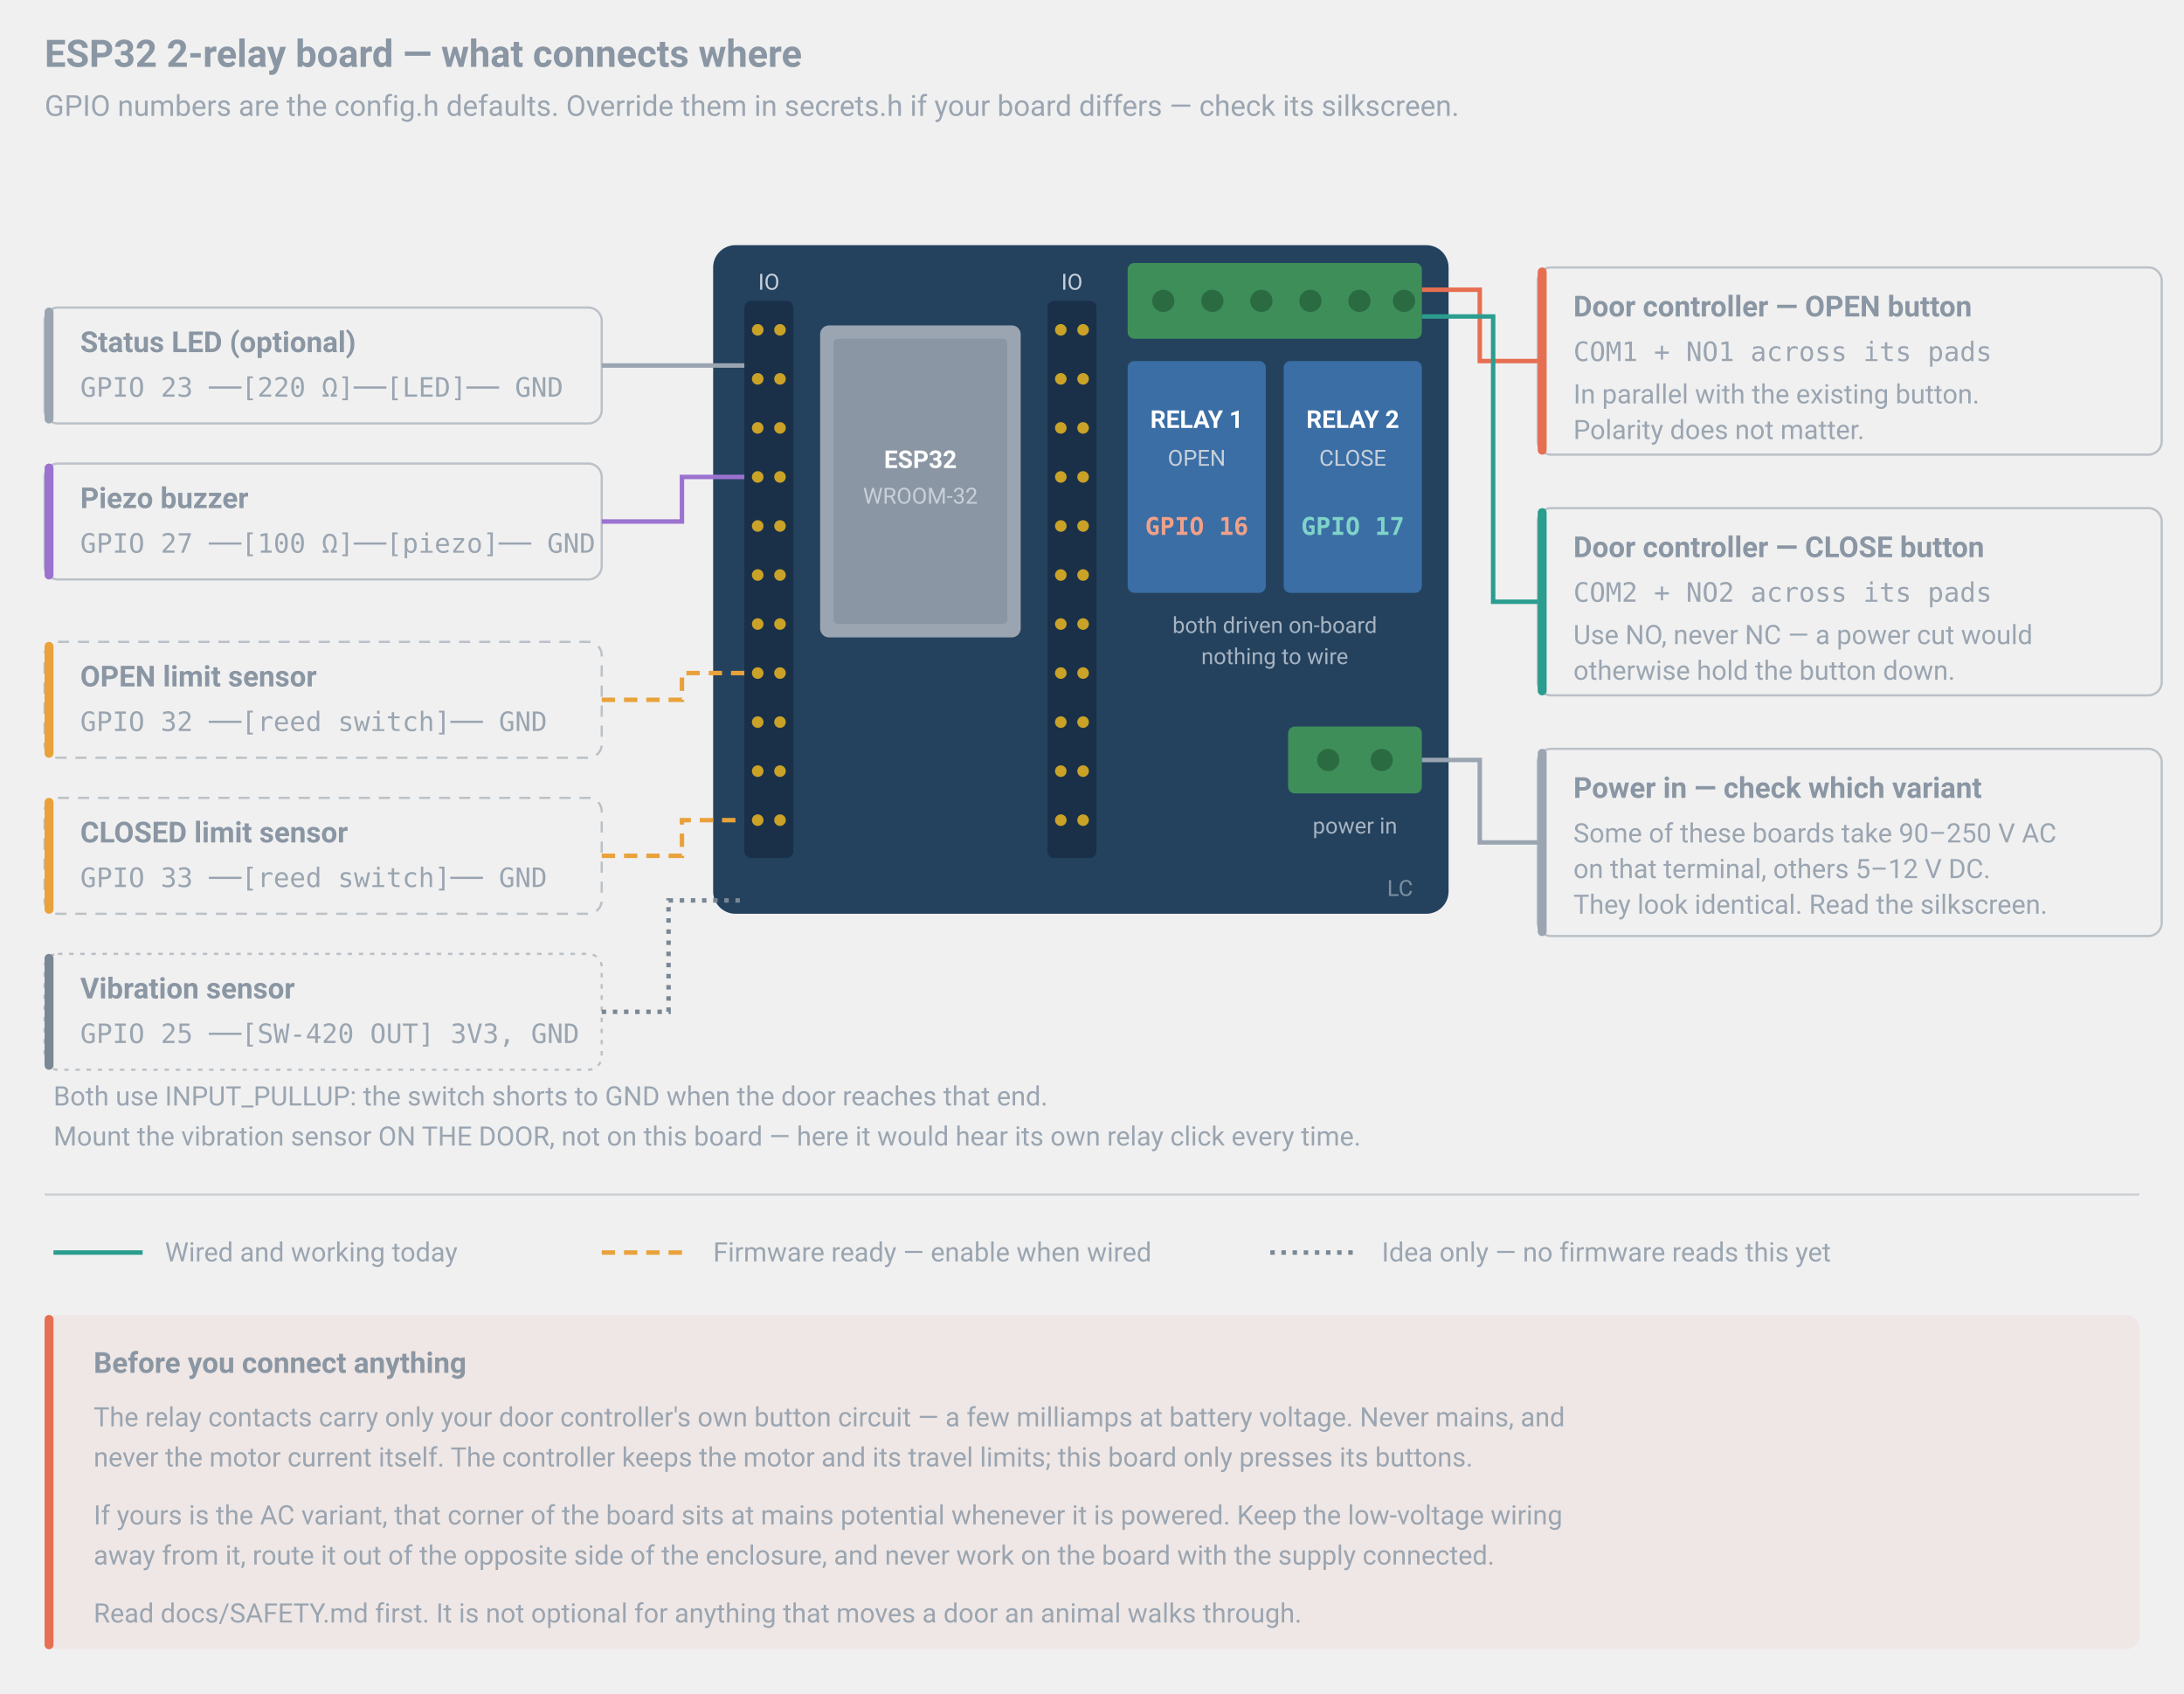
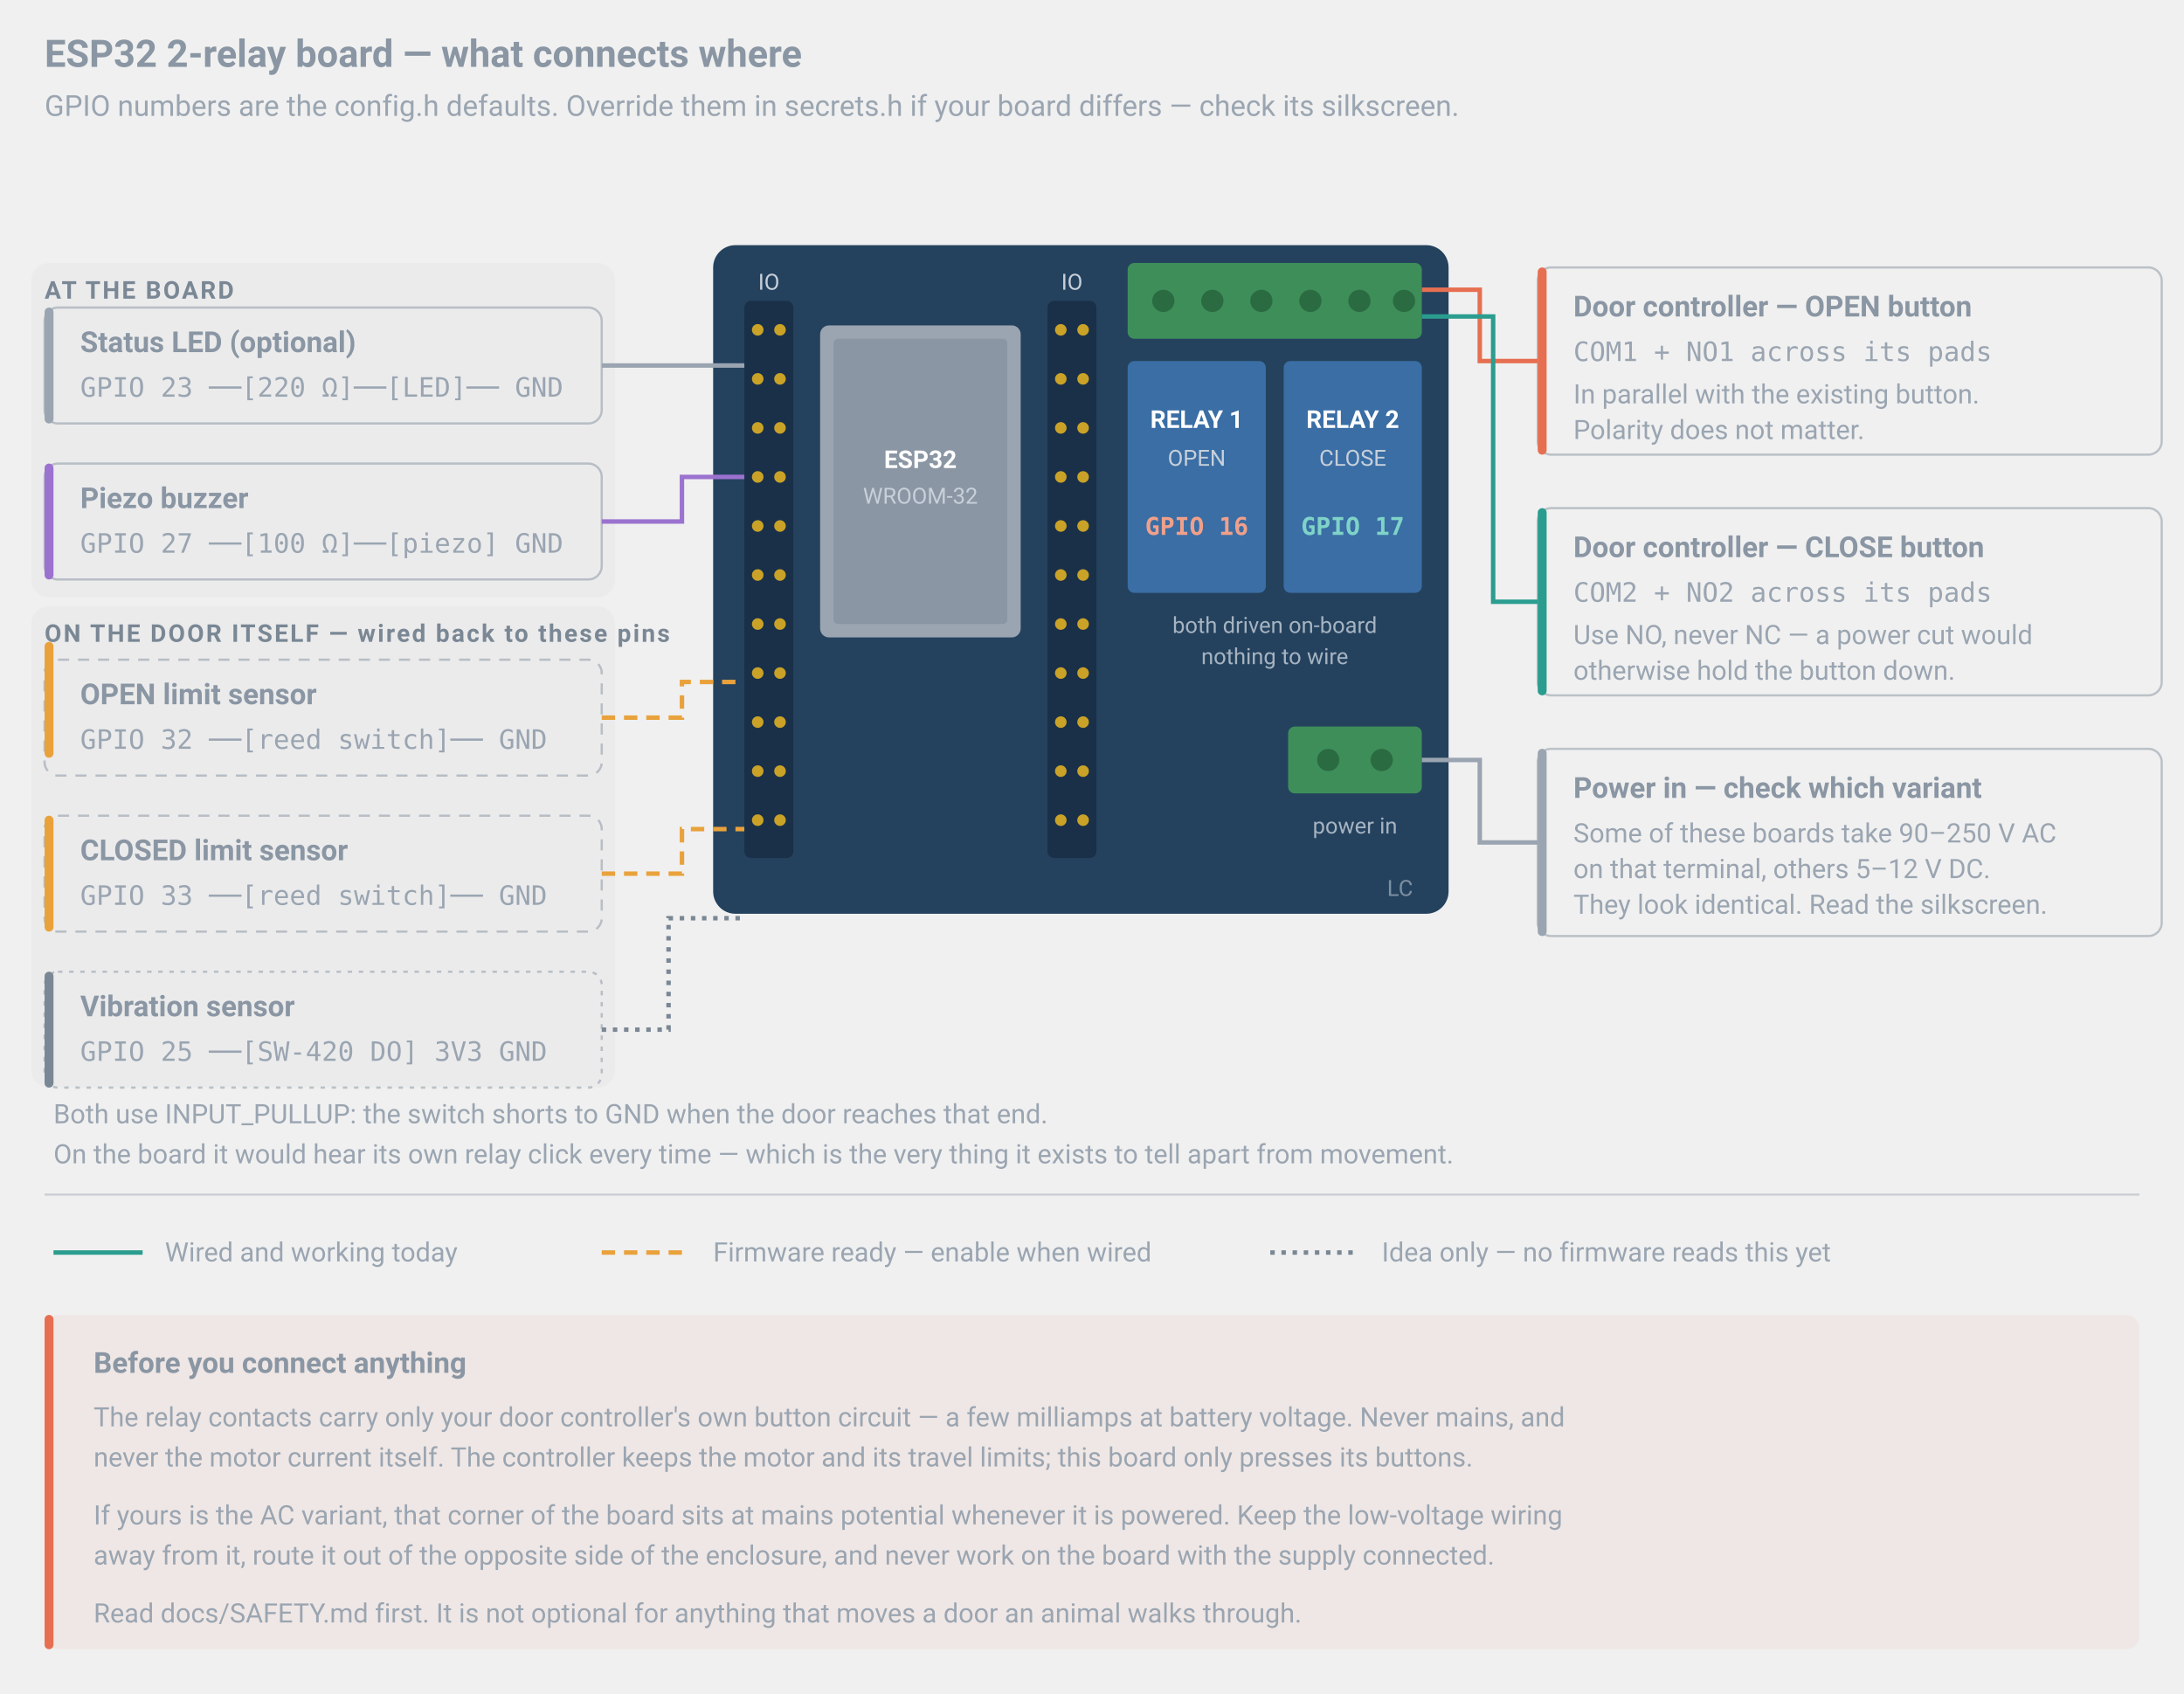
<svg xmlns="http://www.w3.org/2000/svg" viewBox="0 0 980 760" width="980" height="760" role="img" aria-label="Wiring diagram: an ESP32 two-relay board driving a coop door controller's open and close buttons, with a piezo buzzer, two limit-switch inputs and a vibration sensor">
  <style>
    .h1   { font: 600 17px ui-sans-serif,-apple-system,Segoe UI,Roboto,Arial,sans-serif; fill:#8A96A3; }
    .sub  { font: 13px ui-sans-serif,-apple-system,Segoe UI,Roboto,Arial,sans-serif; fill:#9AA5B1; }
    .ttl  { font: 600 13px ui-sans-serif,-apple-system,Segoe UI,Roboto,Arial,sans-serif; fill:#8A96A3; }
    .wire { font: 12px ui-monospace,SFMono-Regular,Menlo,Consolas,monospace; fill:#9AA5B1; }
    .onbd { font: 10px ui-sans-serif,-apple-system,Segoe UI,Roboto,Arial,sans-serif; fill:#C7D0DA; }
    .onbd2{ font: 600 11px ui-sans-serif,-apple-system,Segoe UI,Roboto,Arial,sans-serif; fill:#FFFFFF; }
    .gpio { font: 600 11px ui-monospace,SFMono-Regular,Menlo,Consolas,monospace; }
    .note { font: 12px ui-sans-serif,-apple-system,Segoe UI,Roboto,Arial,sans-serif; fill:#9AA5B1; }
    .box  { fill:none; stroke:#7A8794; stroke-width:1; opacity:0.45; }
+     .grp  { font: 600 11px ui-sans-serif,-apple-system,Segoe UI,Roboto,Arial,sans-serif;
+             fill:#7A8794; letter-spacing:0.08em; }
+     .zone { fill:#7A8794; opacity:0.05; }
  </style>
  <text x="20" y="30" class="h1">ESP32 2-relay board — what connects where</text>
  <text x="20" y="52" class="sub">GPIO numbers are the config.h defaults. Override them in secrets.h if your board differs — check its silkscreen.</text>
  <rect x="320" y="110" width="330" height="300" rx="10" fill="#24425E" />
  <text x="634" y="402" class="onbd" text-anchor="end" opacity="0.55">LC</text>
  <rect x="334" y="135" width="22" height="250" rx="3" fill="#1A3049" />
  <rect x="470" y="135" width="22" height="250" rx="3" fill="#1A3049" />
  <g fill="#C9A227">
    <circle cx="340" cy="148" r="2.6" />
    <circle cx="350" cy="148" r="2.6" />
    <circle cx="340" cy="170" r="2.6" />
    <circle cx="350" cy="170" r="2.6" />
    <circle cx="340" cy="192" r="2.6" />
    <circle cx="350" cy="192" r="2.6" />
    <circle cx="340" cy="214" r="2.6" />
    <circle cx="350" cy="214" r="2.6" />
    <circle cx="340" cy="236" r="2.6" />
    <circle cx="350" cy="236" r="2.6" />
    <circle cx="340" cy="258" r="2.6" />
    <circle cx="350" cy="258" r="2.6" />
    <circle cx="340" cy="280" r="2.6" />
    <circle cx="350" cy="280" r="2.6" />
    <circle cx="340" cy="302" r="2.6" />
    <circle cx="350" cy="302" r="2.6" />
    <circle cx="340" cy="324" r="2.6" />
    <circle cx="350" cy="324" r="2.6" />
    <circle cx="340" cy="346" r="2.6" />
    <circle cx="350" cy="346" r="2.6" />
    <circle cx="340" cy="368" r="2.6" />
    <circle cx="350" cy="368" r="2.6" />
    <circle cx="476" cy="148" r="2.6" />
    <circle cx="486" cy="148" r="2.6" />
    <circle cx="476" cy="170" r="2.6" />
    <circle cx="486" cy="170" r="2.6" />
    <circle cx="476" cy="192" r="2.6" />
    <circle cx="486" cy="192" r="2.6" />
    <circle cx="476" cy="214" r="2.6" />
    <circle cx="486" cy="214" r="2.6" />
    <circle cx="476" cy="236" r="2.6" />
    <circle cx="486" cy="236" r="2.6" />
    <circle cx="476" cy="258" r="2.6" />
    <circle cx="486" cy="258" r="2.6" />
    <circle cx="476" cy="280" r="2.6" />
    <circle cx="486" cy="280" r="2.6" />
    <circle cx="476" cy="302" r="2.6" />
    <circle cx="486" cy="302" r="2.6" />
    <circle cx="476" cy="324" r="2.6" />
    <circle cx="486" cy="324" r="2.6" />
    <circle cx="476" cy="346" r="2.6" />
    <circle cx="486" cy="346" r="2.6" />
    <circle cx="476" cy="368" r="2.6" />
    <circle cx="486" cy="368" r="2.6" />
  </g>
  <text x="345" y="130" class="onbd" text-anchor="middle">IO</text>
  <text x="481" y="130" class="onbd" text-anchor="middle">IO</text>
  <rect x="368" y="146" width="90" height="140" rx="4" fill="#9AA5B1" />
  <rect x="374" y="152" width="78" height="128" rx="2" fill="#8A96A3" />
  <text x="413" y="210" class="onbd2" text-anchor="middle" fill="#24425E">ESP32</text>
  <text x="413" y="226" class="onbd" text-anchor="middle" fill="#24425E">WROOM-32</text>
  <rect x="506" y="118" width="132" height="34" rx="3" fill="#3E8E5A" />
  <g fill="#2A6B41">
    <circle cx="522" cy="135" r="5" />
    <circle cx="544" cy="135" r="5" />
    <circle cx="566" cy="135" r="5" />
    <circle cx="588" cy="135" r="5" />
    <circle cx="610" cy="135" r="5" />
    <circle cx="630" cy="135" r="5" />
  </g>
  <rect x="506" y="162" width="62" height="104" rx="3" fill="#3A6EA5" />
  <rect x="576" y="162" width="62" height="104" rx="3" fill="#3A6EA5" />
  <text x="537" y="192" class="onbd2" text-anchor="middle">RELAY 1</text>
  <text x="537" y="209" class="onbd" text-anchor="middle">OPEN</text>
  <text x="537" y="240" class="gpio" text-anchor="middle" fill="#F0A08A">GPIO 16</text>
  <text x="607" y="192" class="onbd2" text-anchor="middle">RELAY 2</text>
  <text x="607" y="209" class="onbd" text-anchor="middle">CLOSE</text>
  <text x="607" y="240" class="gpio" text-anchor="middle" fill="#7FD3C8">GPIO 17</text>
  <text x="572" y="284" class="onbd" text-anchor="middle" opacity="0.8">both driven on-board</text>
  <text x="572" y="298" class="onbd" text-anchor="middle" opacity="0.8">nothing to wire</text>
  <rect x="578" y="326" width="60" height="30" rx="3" fill="#3E8E5A" />
  <g fill="#2A6B41">
    <circle cx="596" cy="341" r="5" />
    <circle cx="620" cy="341" r="5" />
  </g>
  <text x="608" y="374" class="onbd" text-anchor="middle" opacity="0.8">power in</text>
+   <rect x="14" y="118" width="262" height="150" rx="8" class="zone" />
+   <text x="20" y="134" class="grp">AT THE BOARD</text>
  <g>
    <rect x="20" y="138" width="250" height="52" rx="6" class="box" />
    <rect x="20" y="138" width="4" height="52" rx="2" fill="#9AA5B1" />
    <text x="36" y="158" class="ttl">Status LED  (optional)</text>
    <text x="36" y="178" class="wire">GPIO 23 ──[220 Ω]──[LED]── GND</text>
    <path d="M270 164 H334" fill="none" stroke="#9AA5B1" stroke-width="2" />
  </g>
  <g>
    <rect x="20" y="208" width="250" height="52" rx="6" class="box" />
    <rect x="20" y="208" width="4" height="52" rx="2" fill="#9B72CF" />
    <text x="36" y="228" class="ttl" fill="#9B72CF">Piezo buzzer</text>
-     <text x="36" y="248" class="wire">GPIO 27 ──[100 Ω]──[piezo]── GND</text>
+     <text x="36" y="248" class="wire">GPIO 27 ──[100 Ω]──[piezo] GND</text>
    <path d="M270 234 H306 V214 H334" fill="none" stroke="#9B72CF" stroke-width="2" />
  </g>
+   <rect x="14" y="272" width="262" height="216" rx="8" class="zone" />
+   <text x="20" y="288" class="grp">ON THE DOOR ITSELF — wired back to these pins</text>
  <g>
-     <rect x="20" y="288" width="250" height="52" rx="6" class="box" stroke-dasharray="5 4" />
+     <rect x="20" y="296" width="250" height="52" rx="6" class="box" stroke-dasharray="5 4" />
    <rect x="20" y="288" width="4" height="52" rx="2" fill="#E9A23B" />
-     <text x="36" y="308" class="ttl" fill="#E9A23B">OPEN limit sensor</text>
-     <text x="36" y="328" class="wire">GPIO 32 ──[reed switch]── GND</text>
-     <path d="M270 314 H306 V302 H334" fill="none" stroke="#E9A23B" stroke-width="2" stroke-dasharray="6 4" />
+     <text x="36" y="316" class="ttl" fill="#E9A23B">OPEN limit sensor</text>
+     <text x="36" y="336" class="wire">GPIO 32 ──[reed switch]── GND</text>
+     <path d="M270 322 H306 V306 H334" fill="none" stroke="#E9A23B" stroke-width="2" stroke-dasharray="6 4" />
  </g>
  <g>
-     <rect x="20" y="358" width="250" height="52" rx="6" class="box" stroke-dasharray="5 4" />
-     <rect x="20" y="358" width="4" height="52" rx="2" fill="#E9A23B" />
-     <text x="36" y="378" class="ttl" fill="#E9A23B">CLOSED limit sensor</text>
-     <text x="36" y="398" class="wire">GPIO 33 ──[reed switch]── GND</text>
-     <path d="M270 384 H306 V368 H334" fill="none" stroke="#E9A23B" stroke-width="2" stroke-dasharray="6 4" />
+     <rect x="20" y="366" width="250" height="52" rx="6" class="box" stroke-dasharray="5 4" />
+     <rect x="20" y="366" width="4" height="52" rx="2" fill="#E9A23B" />
+     <text x="36" y="386" class="ttl" fill="#E9A23B">CLOSED limit sensor</text>
+     <text x="36" y="406" class="wire">GPIO 33 ──[reed switch]── GND</text>
+     <path d="M270 392 H306 V372 H334" fill="none" stroke="#E9A23B" stroke-width="2" stroke-dasharray="6 4" />
  </g>
  <g>
-     <rect x="20" y="428" width="250" height="52" rx="6" class="box" stroke-dasharray="2 3" />
-     <rect x="20" y="428" width="4" height="52" rx="2" fill="#7A8794" />
-     <text x="36" y="448" class="ttl" fill="#A9B4C0">Vibration sensor</text>
-     <text x="36" y="468" class="wire">GPIO 25 ──[SW-420 OUT]  3V3, GND</text>
-     <path d="M270 454 H300 V404 H334" fill="none" stroke="#7A8794" stroke-width="2" stroke-dasharray="2 3" />
+     <rect x="20" y="436" width="250" height="52" rx="6" class="box" stroke-dasharray="2 3" />
+     <rect x="20" y="436" width="4" height="52" rx="2" fill="#7A8794" />
+     <text x="36" y="456" class="ttl" fill="#A9B4C0">Vibration sensor</text>
+     <text x="36" y="476" class="wire">GPIO 25 ──[SW-420 DO] 3V3 GND</text>
+     <path d="M270 462 H300 V412 H334" fill="none" stroke="#7A8794" stroke-width="2" stroke-dasharray="2 3" />
  </g>
-   <text x="24" y="496" class="note" fill="#E9A23B">Both use INPUT_PULLUP: the switch shorts to GND when the door reaches that end.</text>
-   <text x="24" y="514" class="note" fill="#A9B4C0">Mount the vibration sensor ON THE DOOR, not on this board — here it would hear its own relay click every time.</text>
+   <text x="24" y="504" class="note" fill="#E9A23B">Both use INPUT_PULLUP: the switch shorts to GND when the door reaches that end.</text>
+   <text x="24" y="522" class="note" fill="#A9B4C0">On the board it would hear its own relay click every time — which is the very thing it exists to tell apart from movement.</text>
  <g>
    <rect x="690" y="120" width="280" height="84" rx="6" class="box" />
    <rect x="690" y="120" width="4" height="84" rx="2" fill="#E76F51" />
    <text x="706" y="142" class="ttl" fill="#E76F51">Door controller — OPEN button</text>
    <text x="706" y="162" class="wire">COM1 + NO1 across its pads</text>
    <text x="706" y="181" class="note">In parallel with the existing button.</text>
    <text x="706" y="197" class="note">Polarity does not matter.</text>
    <path d="M638 130 H664 V162 H690" fill="none" stroke="#E76F51" stroke-width="2" />
  </g>
  <g>
    <rect x="690" y="228" width="280" height="84" rx="6" class="box" />
    <rect x="690" y="228" width="4" height="84" rx="2" fill="#2A9D8F" />
    <text x="706" y="250" class="ttl" fill="#2A9D8F">Door controller — CLOSE button</text>
    <text x="706" y="270" class="wire">COM2 + NO2 across its pads</text>
    <text x="706" y="289" class="note">Use NO, never NC — a power cut would</text>
    <text x="706" y="305" class="note">otherwise hold the button down.</text>
    <path d="M638 142 H670 V270 H690" fill="none" stroke="#2A9D8F" stroke-width="2" />
  </g>
  <g>
    <rect x="690" y="336" width="280" height="84" rx="6" class="box" />
    <rect x="690" y="336" width="4" height="84" rx="2" fill="#9AA5B1" />
    <text x="706" y="358" class="ttl">Power in — check which variant</text>
    <text x="706" y="378" class="note">Some of these boards take 90–250 V AC</text>
    <text x="706" y="394" class="note">on that terminal, others 5–12 V DC.</text>
    <text x="706" y="410" class="note">They look identical. Read the silkscreen.</text>
    <path d="M638 341 H664 V378 H690" fill="none" stroke="#9AA5B1" stroke-width="2" />
  </g>
  <line x1="20" y1="536" x2="960" y2="536" stroke="#7A8794" stroke-width="1" opacity="0.3" />
  <path d="M24 562 H64" fill="none" stroke="#2A9D8F" stroke-width="2" />
  <text x="74" y="566" class="note">Wired and working today</text>
  <path d="M270 562 H310" fill="none" stroke="#E9A23B" stroke-width="2" stroke-dasharray="6 4" />
  <text x="320" y="566" class="note" fill="#E9A23B">Firmware ready — enable when wired</text>
  <path d="M570 562 H610" fill="none" stroke="#7A8794" stroke-width="2" stroke-dasharray="2 3" />
  <text x="620" y="566" class="note" fill="#A9B4C0">Idea only — no firmware reads this yet</text>
  <rect x="20" y="590" width="940" height="150" rx="6" fill="#E76F51" opacity="0.07" />
  <rect x="20" y="590" width="4" height="150" rx="2" fill="#E76F51" />
  <text x="42" y="616" class="ttl" fill="#E76F51">Before you connect anything</text>
  <text x="42" y="640" class="note">The relay contacts carry only your door controller's own button circuit — a few milliamps at battery voltage. Never mains, and</text>
  <text x="42" y="658" class="note">never the motor current itself. The controller keeps the motor and its travel limits; this board only presses its buttons.</text>
  <text x="42" y="684" class="note">If yours is the AC variant, that corner of the board sits at mains potential whenever it is powered. Keep the low-voltage wiring</text>
  <text x="42" y="702" class="note">away from it, route it out of the opposite side of the enclosure, and never work on the board with the supply connected.</text>
  <text x="42" y="728" class="note">Read docs/SAFETY.md first. It is not optional for anything that moves a door an animal walks through.</text>
</svg>
